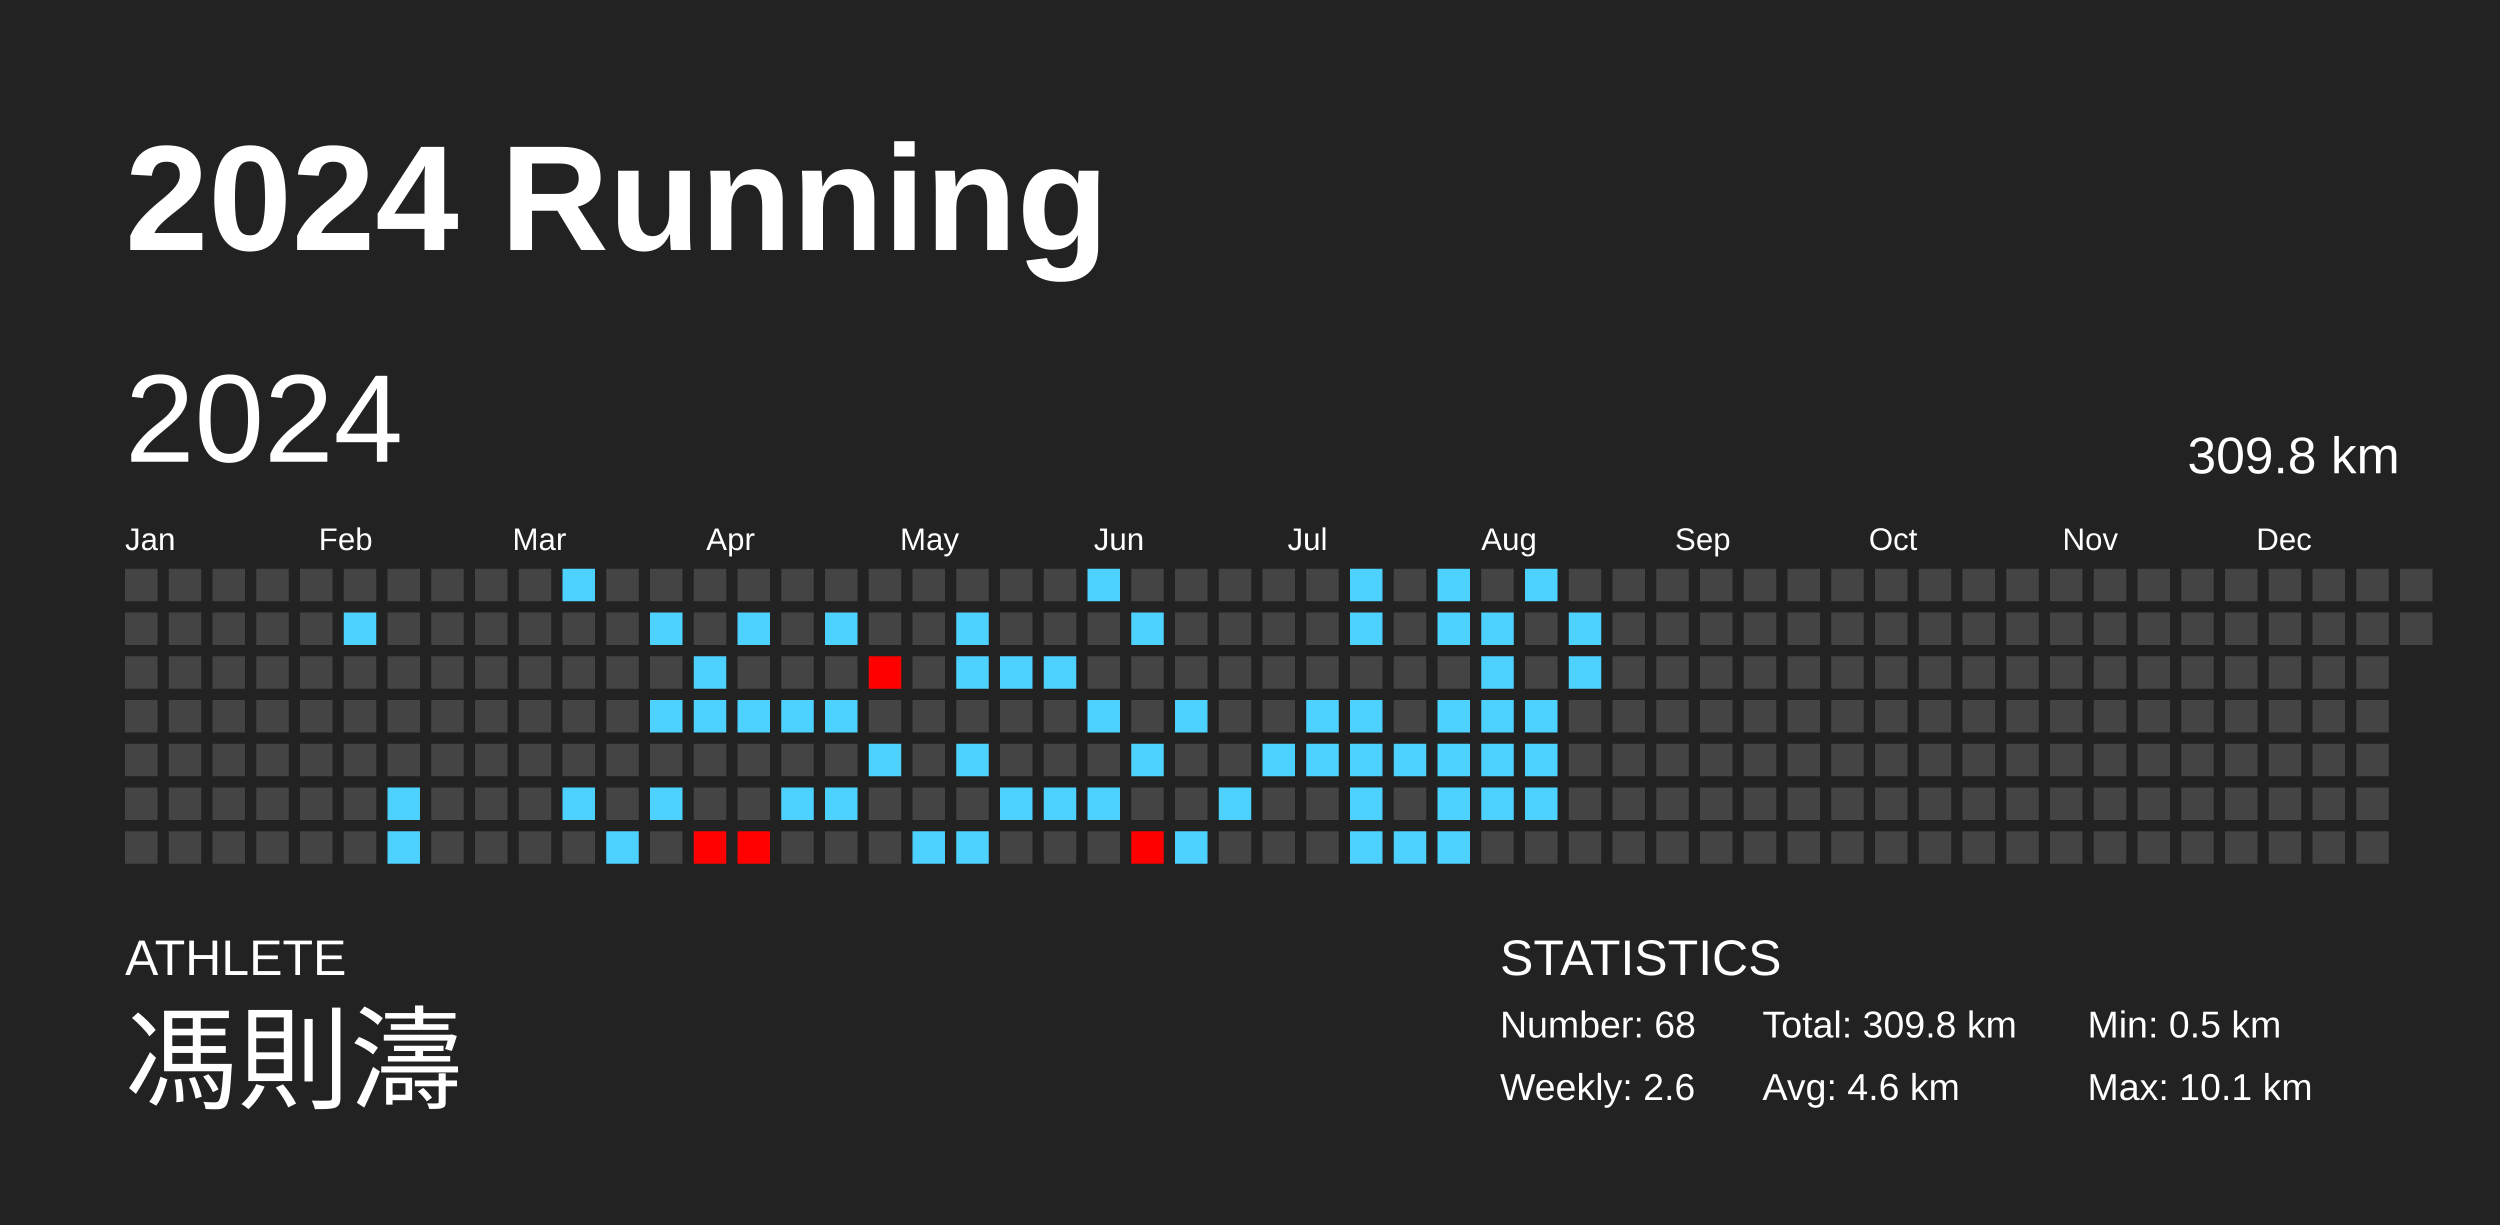
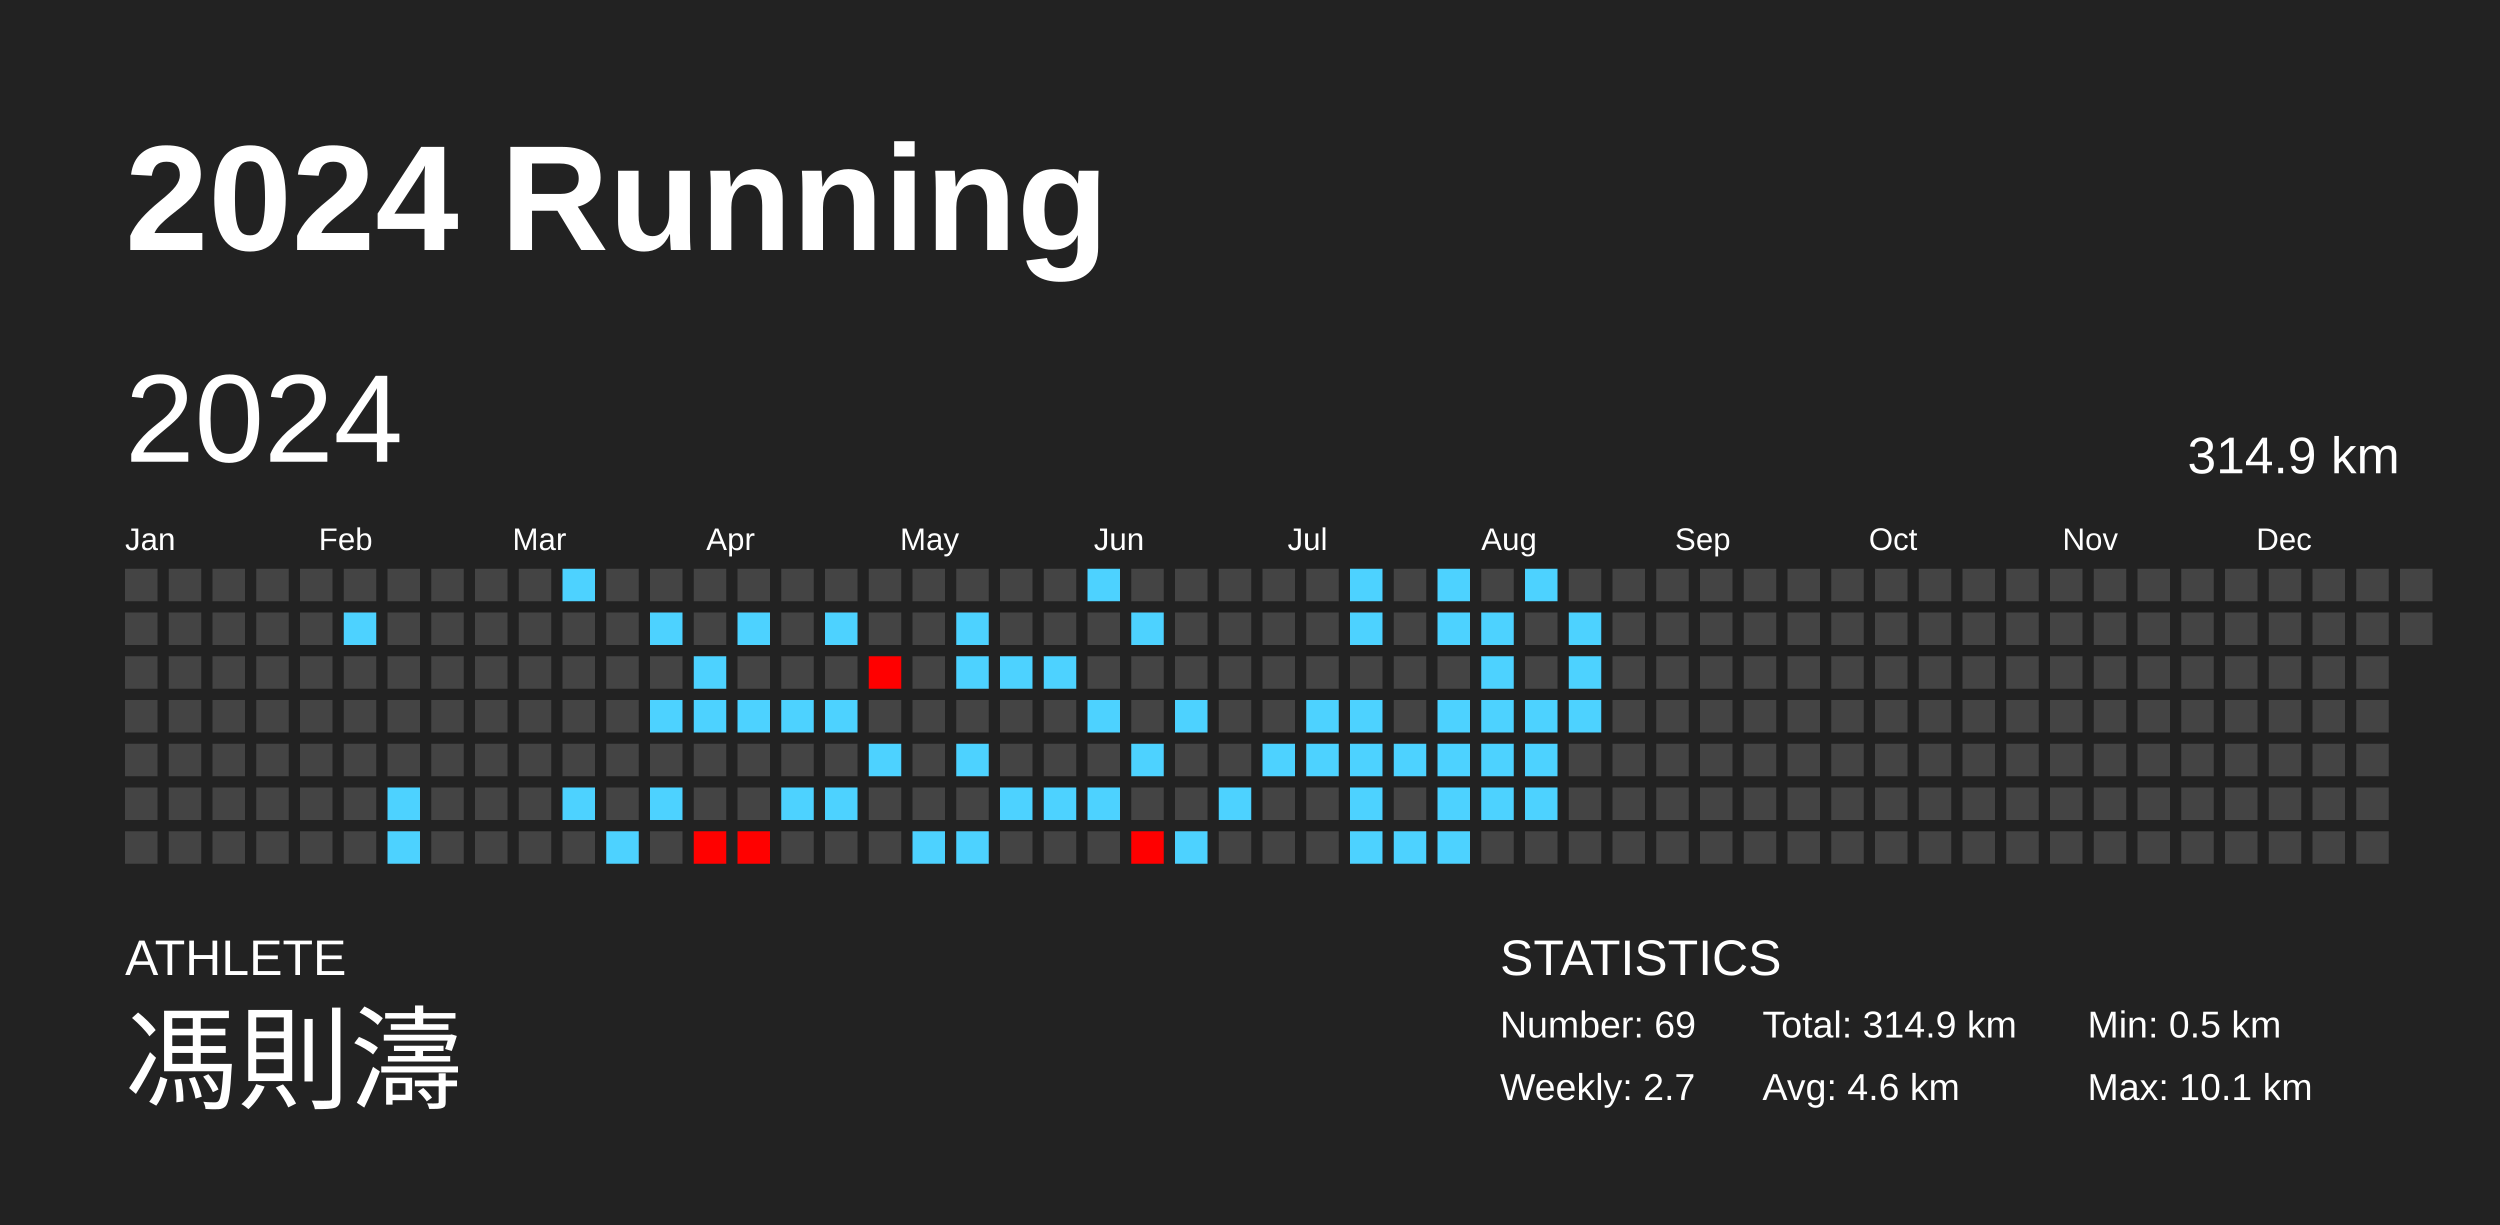
<svg xmlns="http://www.w3.org/2000/svg" baseProfile="full" height="98mm" version="1.1" viewBox="0,0,200,98" width="200mm">
  <defs />
  <rect fill="#222222" height="98" width="200" x="0" y="0" />
  <text fill="#FFFFFF" style="font-size:12px; font-family:Arial; font-weight:bold;" x="10" y="20">2024 Running</text>
  <text fill="#FFFFFF" style="font-size:4px; font-family:Arial" x="10" y="78">ATHLETE</text>
  <text fill="#FFFFFF" style="font-size:9px; font-family:Arial" x="10" y="88">馮則濤</text>
  <text fill="#FFFFFF" style="font-size:4px; font-family:Arial" x="120" y="78">STATISTICS</text>
-   <text fill="#FFFFFF" style="font-size:3px; font-family:Arial" x="120" y="83">Number: 68</text>
-   <text fill="#FFFFFF" style="font-size:3px; font-family:Arial" x="120" y="88">Weekly: 2.6</text>
-   <text fill="#FFFFFF" style="font-size:3px; font-family:Arial" x="141" y="83">Total: 309.8 km</text>
+   <text fill="#FFFFFF" style="font-size:3px; font-family:Arial" x="120" y="83">Number: 69</text>
+   <text fill="#FFFFFF" style="font-size:3px; font-family:Arial" x="120" y="88">Weekly: 2.7</text>
+   <text fill="#FFFFFF" style="font-size:3px; font-family:Arial" x="141" y="83">Total: 314.9 km</text>
  <text fill="#FFFFFF" style="font-size:3px; font-family:Arial" x="141" y="88">Avg: 4.6 km</text>
  <text fill="#FFFFFF" style="font-size:3px; font-family:Arial" x="167" y="83">Min: 0.5 km</text>
  <text fill="#FFFFFF" style="font-size:3px; font-family:Arial" x="167" y="88">Max: 10.1 km</text>
  <text dominant-baseline="hanging" fill="#FFFFFF" style="font-size:10.0px; font-family:Arial;" x="10" y="30">2024</text>
-   <text dominant-baseline="hanging" fill="#FFFFFF" style="font-size:4.125px; font-family:Arial;" x="175" y="35">309.8 km</text>
+   <text dominant-baseline="hanging" fill="#FFFFFF" style="font-size:4.125px; font-family:Arial;" x="175" y="35">314.9 km</text>
  <text fill="#FFFFFF" style="font-size:2.5px; font-family:Arial" x="10.0" y="44">Jan</text>
  <text fill="#FFFFFF" style="font-size:2.5px; font-family:Arial" x="25.5" y="44">Feb</text>
  <text fill="#FFFFFF" style="font-size:2.5px; font-family:Arial" x="41.0" y="44">Mar</text>
  <text fill="#FFFFFF" style="font-size:2.5px; font-family:Arial" x="56.5" y="44">Apr</text>
  <text fill="#FFFFFF" style="font-size:2.5px; font-family:Arial" x="72.0" y="44">May</text>
  <text fill="#FFFFFF" style="font-size:2.5px; font-family:Arial" x="87.5" y="44">Jun</text>
  <text fill="#FFFFFF" style="font-size:2.5px; font-family:Arial" x="103.0" y="44">Jul</text>
  <text fill="#FFFFFF" style="font-size:2.5px; font-family:Arial" x="118.5" y="44">Aug</text>
  <text fill="#FFFFFF" style="font-size:2.5px; font-family:Arial" x="134.0" y="44">Sep</text>
  <text fill="#FFFFFF" style="font-size:2.5px; font-family:Arial" x="149.5" y="44">Oct</text>
  <text fill="#FFFFFF" style="font-size:2.5px; font-family:Arial" x="165.0" y="44">Nov</text>
  <text fill="#FFFFFF" style="font-size:2.5px; font-family:Arial" x="180.5" y="44">Dec</text>
  <rect fill="#444444" height="2.6" width="2.6" x="10.0" y="45.5" />
  <rect fill="#444444" height="2.6" width="2.6" x="10.0" y="49.0" />
  <rect fill="#444444" height="2.6" width="2.6" x="10.0" y="52.5" />
  <rect fill="#444444" height="2.6" width="2.6" x="10.0" y="56.0" />
  <rect fill="#444444" height="2.6" width="2.6" x="10.0" y="59.5" />
  <rect fill="#444444" height="2.6" width="2.6" x="10.0" y="63.0" />
  <rect fill="#444444" height="2.6" width="2.6" x="10.0" y="66.5" />
  <rect fill="#444444" height="2.6" width="2.6" x="13.5" y="45.5" />
  <rect fill="#444444" height="2.6" width="2.6" x="13.5" y="49.0" />
  <rect fill="#444444" height="2.6" width="2.6" x="13.5" y="52.5" />
  <rect fill="#444444" height="2.6" width="2.6" x="13.5" y="56.0" />
  <rect fill="#444444" height="2.6" width="2.6" x="13.5" y="59.5" />
  <rect fill="#444444" height="2.6" width="2.6" x="13.5" y="63.0" />
  <rect fill="#444444" height="2.6" width="2.6" x="13.5" y="66.5" />
  <rect fill="#444444" height="2.6" width="2.6" x="17.0" y="45.5" />
  <rect fill="#444444" height="2.6" width="2.6" x="17.0" y="49.0" />
  <rect fill="#444444" height="2.6" width="2.6" x="17.0" y="52.5" />
  <rect fill="#444444" height="2.6" width="2.6" x="17.0" y="56.0" />
  <rect fill="#444444" height="2.6" width="2.6" x="17.0" y="59.5" />
  <rect fill="#444444" height="2.6" width="2.6" x="17.0" y="63.0" />
  <rect fill="#444444" height="2.6" width="2.6" x="17.0" y="66.5" />
  <rect fill="#444444" height="2.6" width="2.6" x="20.5" y="45.5" />
  <rect fill="#444444" height="2.6" width="2.6" x="20.5" y="49.0" />
  <rect fill="#444444" height="2.6" width="2.6" x="20.5" y="52.5" />
  <rect fill="#444444" height="2.6" width="2.6" x="20.5" y="56.0" />
  <rect fill="#444444" height="2.6" width="2.6" x="20.5" y="59.5" />
  <rect fill="#444444" height="2.6" width="2.6" x="20.5" y="63.0" />
  <rect fill="#444444" height="2.6" width="2.6" x="20.5" y="66.5" />
  <rect fill="#444444" height="2.6" width="2.6" x="24.0" y="45.5" />
  <rect fill="#444444" height="2.6" width="2.6" x="24.0" y="49.0" />
  <rect fill="#444444" height="2.6" width="2.6" x="24.0" y="52.5" />
  <rect fill="#444444" height="2.6" width="2.6" x="24.0" y="56.0" />
  <rect fill="#444444" height="2.6" width="2.6" x="24.0" y="59.5" />
  <rect fill="#444444" height="2.6" width="2.6" x="24.0" y="63.0" />
  <rect fill="#444444" height="2.6" width="2.6" x="24.0" y="66.5" />
  <rect fill="#444444" height="2.6" width="2.6" x="27.5" y="45.5" />
  <rect fill="#4dd2ff" height="2.6" width="2.6" x="27.5" y="49.0" />
  <rect fill="#444444" height="2.6" width="2.6" x="27.5" y="52.5" />
  <rect fill="#444444" height="2.6" width="2.6" x="27.5" y="56.0" />
  <rect fill="#444444" height="2.6" width="2.6" x="27.5" y="59.5" />
  <rect fill="#444444" height="2.6" width="2.6" x="27.5" y="63.0" />
  <rect fill="#444444" height="2.6" width="2.6" x="27.5" y="66.5" />
  <rect fill="#444444" height="2.6" width="2.6" x="31.0" y="45.5" />
  <rect fill="#444444" height="2.6" width="2.6" x="31.0" y="49.0" />
  <rect fill="#444444" height="2.6" width="2.6" x="31.0" y="52.5" />
  <rect fill="#444444" height="2.6" width="2.6" x="31.0" y="56.0" />
  <rect fill="#444444" height="2.6" width="2.6" x="31.0" y="59.5" />
  <rect fill="#4dd2ff" height="2.6" width="2.6" x="31.0" y="63.0" />
  <rect fill="#4dd2ff" height="2.6" width="2.6" x="31.0" y="66.5" />
  <rect fill="#444444" height="2.6" width="2.6" x="34.5" y="45.5" />
  <rect fill="#444444" height="2.6" width="2.6" x="34.5" y="49.0" />
  <rect fill="#444444" height="2.6" width="2.6" x="34.5" y="52.5" />
  <rect fill="#444444" height="2.6" width="2.6" x="34.5" y="56.0" />
  <rect fill="#444444" height="2.6" width="2.6" x="34.5" y="59.5" />
  <rect fill="#444444" height="2.6" width="2.6" x="34.5" y="63.0" />
  <rect fill="#444444" height="2.6" width="2.6" x="34.5" y="66.5" />
  <rect fill="#444444" height="2.6" width="2.6" x="38.0" y="45.5" />
  <rect fill="#444444" height="2.6" width="2.6" x="38.0" y="49.0" />
  <rect fill="#444444" height="2.6" width="2.6" x="38.0" y="52.5" />
  <rect fill="#444444" height="2.6" width="2.6" x="38.0" y="56.0" />
  <rect fill="#444444" height="2.6" width="2.6" x="38.0" y="59.5" />
  <rect fill="#444444" height="2.6" width="2.6" x="38.0" y="63.0" />
  <rect fill="#444444" height="2.6" width="2.6" x="38.0" y="66.5" />
  <rect fill="#444444" height="2.6" width="2.6" x="41.5" y="45.5" />
  <rect fill="#444444" height="2.6" width="2.6" x="41.5" y="49.0" />
  <rect fill="#444444" height="2.6" width="2.6" x="41.5" y="52.5" />
  <rect fill="#444444" height="2.6" width="2.6" x="41.5" y="56.0" />
  <rect fill="#444444" height="2.6" width="2.6" x="41.5" y="59.5" />
  <rect fill="#444444" height="2.6" width="2.6" x="41.5" y="63.0" />
  <rect fill="#444444" height="2.6" width="2.6" x="41.5" y="66.5" />
  <rect fill="#4dd2ff" height="2.6" width="2.6" x="45.0" y="45.5" />
  <rect fill="#444444" height="2.6" width="2.6" x="45.0" y="49.0" />
  <rect fill="#444444" height="2.6" width="2.6" x="45.0" y="52.5" />
  <rect fill="#444444" height="2.6" width="2.6" x="45.0" y="56.0" />
  <rect fill="#444444" height="2.6" width="2.6" x="45.0" y="59.5" />
  <rect fill="#4dd2ff" height="2.6" width="2.6" x="45.0" y="63.0" />
  <rect fill="#444444" height="2.6" width="2.6" x="45.0" y="66.5" />
  <rect fill="#444444" height="2.6" width="2.6" x="48.5" y="45.5" />
  <rect fill="#444444" height="2.6" width="2.6" x="48.5" y="49.0" />
  <rect fill="#444444" height="2.6" width="2.6" x="48.5" y="52.5" />
  <rect fill="#444444" height="2.6" width="2.6" x="48.5" y="56.0" />
  <rect fill="#444444" height="2.6" width="2.6" x="48.5" y="59.5" />
  <rect fill="#444444" height="2.6" width="2.6" x="48.5" y="63.0" />
  <rect fill="#4dd2ff" height="2.6" width="2.6" x="48.5" y="66.5" />
  <rect fill="#444444" height="2.6" width="2.6" x="52.0" y="45.5" />
  <rect fill="#4dd2ff" height="2.6" width="2.6" x="52.0" y="49.0" />
  <rect fill="#444444" height="2.6" width="2.6" x="52.0" y="52.5" />
  <rect fill="#4dd2ff" height="2.6" width="2.6" x="52.0" y="56.0" />
  <rect fill="#444444" height="2.6" width="2.6" x="52.0" y="59.5" />
  <rect fill="#4dd2ff" height="2.6" width="2.6" x="52.0" y="63.0" />
  <rect fill="#444444" height="2.6" width="2.6" x="52.0" y="66.5" />
  <rect fill="#444444" height="2.6" width="2.6" x="55.5" y="45.5" />
  <rect fill="#444444" height="2.6" width="2.6" x="55.5" y="49.0" />
  <rect fill="#4dd2ff" height="2.6" width="2.6" x="55.5" y="52.5" />
  <rect fill="#4dd2ff" height="2.6" width="2.6" x="55.5" y="56.0" />
  <rect fill="#444444" height="2.6" width="2.6" x="55.5" y="59.5" />
  <rect fill="#444444" height="2.6" width="2.6" x="55.5" y="63.0" />
  <rect fill="#ff0100" height="2.6" width="2.6" x="55.5" y="66.5" />
  <rect fill="#444444" height="2.6" width="2.6" x="59.0" y="45.5" />
  <rect fill="#4dd2ff" height="2.6" width="2.6" x="59.0" y="49.0" />
  <rect fill="#444444" height="2.6" width="2.6" x="59.0" y="52.5" />
  <rect fill="#4dd2ff" height="2.6" width="2.6" x="59.0" y="56.0" />
  <rect fill="#444444" height="2.6" width="2.6" x="59.0" y="59.5" />
  <rect fill="#444444" height="2.6" width="2.6" x="59.0" y="63.0" />
  <rect fill="#ff0100" height="2.6" width="2.6" x="59.0" y="66.5" />
  <rect fill="#444444" height="2.6" width="2.6" x="62.5" y="45.5" />
  <rect fill="#444444" height="2.6" width="2.6" x="62.5" y="49.0" />
  <rect fill="#444444" height="2.6" width="2.6" x="62.5" y="52.5" />
  <rect fill="#4dd2ff" height="2.6" width="2.6" x="62.5" y="56.0" />
  <rect fill="#444444" height="2.6" width="2.6" x="62.5" y="59.5" />
  <rect fill="#4dd2ff" height="2.6" width="2.6" x="62.5" y="63.0" />
  <rect fill="#444444" height="2.6" width="2.6" x="62.5" y="66.5" />
  <rect fill="#444444" height="2.6" width="2.6" x="66.0" y="45.5" />
  <rect fill="#4dd2ff" height="2.6" width="2.6" x="66.0" y="49.0" />
  <rect fill="#444444" height="2.6" width="2.6" x="66.0" y="52.5" />
  <rect fill="#4dd2ff" height="2.6" width="2.6" x="66.0" y="56.0" />
  <rect fill="#444444" height="2.6" width="2.6" x="66.0" y="59.5" />
  <rect fill="#4dd2ff" height="2.6" width="2.6" x="66.0" y="63.0" />
  <rect fill="#444444" height="2.6" width="2.6" x="66.0" y="66.5" />
  <rect fill="#444444" height="2.6" width="2.6" x="69.5" y="45.5" />
  <rect fill="#444444" height="2.6" width="2.6" x="69.5" y="49.0" />
  <rect fill="#ff0000" height="2.6" width="2.6" x="69.5" y="52.5" />
  <rect fill="#444444" height="2.6" width="2.6" x="69.5" y="56.0" />
  <rect fill="#4dd2ff" height="2.6" width="2.6" x="69.5" y="59.5" />
  <rect fill="#444444" height="2.6" width="2.6" x="69.5" y="63.0" />
  <rect fill="#444444" height="2.6" width="2.6" x="69.5" y="66.5" />
  <rect fill="#444444" height="2.6" width="2.6" x="73.0" y="45.5" />
  <rect fill="#444444" height="2.6" width="2.6" x="73.0" y="49.0" />
  <rect fill="#444444" height="2.6" width="2.6" x="73.0" y="52.5" />
  <rect fill="#444444" height="2.6" width="2.6" x="73.0" y="56.0" />
  <rect fill="#444444" height="2.6" width="2.6" x="73.0" y="59.5" />
  <rect fill="#444444" height="2.6" width="2.6" x="73.0" y="63.0" />
  <rect fill="#4dd2ff" height="2.6" width="2.6" x="73.0" y="66.5" />
  <rect fill="#444444" height="2.6" width="2.6" x="76.5" y="45.5" />
  <rect fill="#4dd2ff" height="2.6" width="2.6" x="76.5" y="49.0" />
  <rect fill="#4dd2ff" height="2.6" width="2.6" x="76.5" y="52.5" />
  <rect fill="#444444" height="2.6" width="2.6" x="76.5" y="56.0" />
  <rect fill="#4dd2ff" height="2.6" width="2.6" x="76.5" y="59.5" />
  <rect fill="#444444" height="2.6" width="2.6" x="76.5" y="63.0" />
  <rect fill="#4dd2ff" height="2.6" width="2.6" x="76.5" y="66.5" />
  <rect fill="#444444" height="2.6" width="2.6" x="80.0" y="45.5" />
  <rect fill="#444444" height="2.6" width="2.6" x="80.0" y="49.0" />
  <rect fill="#4dd2ff" height="2.6" width="2.6" x="80.0" y="52.5" />
  <rect fill="#444444" height="2.6" width="2.6" x="80.0" y="56.0" />
  <rect fill="#444444" height="2.6" width="2.6" x="80.0" y="59.5" />
  <rect fill="#4dd2ff" height="2.6" width="2.6" x="80.0" y="63.0" />
  <rect fill="#444444" height="2.6" width="2.6" x="80.0" y="66.5" />
  <rect fill="#444444" height="2.6" width="2.6" x="83.5" y="45.5" />
  <rect fill="#444444" height="2.6" width="2.6" x="83.5" y="49.0" />
  <rect fill="#4dd2ff" height="2.6" width="2.6" x="83.5" y="52.5" />
  <rect fill="#444444" height="2.6" width="2.6" x="83.5" y="56.0" />
  <rect fill="#444444" height="2.6" width="2.6" x="83.5" y="59.5" />
  <rect fill="#4dd2ff" height="2.6" width="2.6" x="83.5" y="63.0" />
  <rect fill="#444444" height="2.6" width="2.6" x="83.5" y="66.5" />
  <rect fill="#4dd2ff" height="2.6" width="2.6" x="87.0" y="45.5" />
  <rect fill="#444444" height="2.6" width="2.6" x="87.0" y="49.0" />
  <rect fill="#444444" height="2.6" width="2.6" x="87.0" y="52.5" />
  <rect fill="#4dd2ff" height="2.6" width="2.6" x="87.0" y="56.0" />
  <rect fill="#444444" height="2.6" width="2.6" x="87.0" y="59.5" />
  <rect fill="#4dd2ff" height="2.6" width="2.6" x="87.0" y="63.0" />
  <rect fill="#444444" height="2.6" width="2.6" x="87.0" y="66.5" />
  <rect fill="#444444" height="2.6" width="2.6" x="90.5" y="45.5" />
  <rect fill="#4dd2ff" height="2.6" width="2.6" x="90.5" y="49.0" />
  <rect fill="#444444" height="2.6" width="2.6" x="90.5" y="52.5" />
  <rect fill="#444444" height="2.6" width="2.6" x="90.5" y="56.0" />
  <rect fill="#4dd2ff" height="2.6" width="2.6" x="90.5" y="59.5" />
  <rect fill="#444444" height="2.6" width="2.6" x="90.5" y="63.0" />
  <rect fill="#ff0000" height="2.6" width="2.6" x="90.5" y="66.5" />
  <rect fill="#444444" height="2.6" width="2.6" x="94.0" y="45.5" />
  <rect fill="#444444" height="2.6" width="2.6" x="94.0" y="49.0" />
  <rect fill="#444444" height="2.6" width="2.6" x="94.0" y="52.5" />
  <rect fill="#4dd2ff" height="2.6" width="2.6" x="94.0" y="56.0" />
  <rect fill="#444444" height="2.6" width="2.6" x="94.0" y="59.5" />
  <rect fill="#444444" height="2.6" width="2.6" x="94.0" y="63.0" />
  <rect fill="#4dd2ff" height="2.6" width="2.6" x="94.0" y="66.5" />
  <rect fill="#444444" height="2.6" width="2.6" x="97.5" y="45.5" />
  <rect fill="#444444" height="2.6" width="2.6" x="97.5" y="49.0" />
  <rect fill="#444444" height="2.6" width="2.6" x="97.5" y="52.5" />
  <rect fill="#444444" height="2.6" width="2.6" x="97.5" y="56.0" />
  <rect fill="#444444" height="2.6" width="2.6" x="97.5" y="59.5" />
  <rect fill="#4dd2ff" height="2.6" width="2.6" x="97.5" y="63.0" />
  <rect fill="#444444" height="2.6" width="2.6" x="97.5" y="66.5" />
  <rect fill="#444444" height="2.6" width="2.6" x="101.0" y="45.5" />
  <rect fill="#444444" height="2.6" width="2.6" x="101.0" y="49.0" />
  <rect fill="#444444" height="2.6" width="2.6" x="101.0" y="52.5" />
  <rect fill="#444444" height="2.6" width="2.6" x="101.0" y="56.0" />
  <rect fill="#4dd2ff" height="2.6" width="2.6" x="101.0" y="59.5" />
  <rect fill="#444444" height="2.6" width="2.6" x="101.0" y="63.0" />
  <rect fill="#444444" height="2.6" width="2.6" x="101.0" y="66.5" />
  <rect fill="#444444" height="2.6" width="2.6" x="104.5" y="45.5" />
  <rect fill="#444444" height="2.6" width="2.6" x="104.5" y="49.0" />
  <rect fill="#444444" height="2.6" width="2.6" x="104.5" y="52.5" />
  <rect fill="#4dd2ff" height="2.6" width="2.6" x="104.5" y="56.0" />
  <rect fill="#4dd2ff" height="2.6" width="2.6" x="104.5" y="59.5" />
  <rect fill="#444444" height="2.6" width="2.6" x="104.5" y="63.0" />
  <rect fill="#444444" height="2.6" width="2.6" x="104.5" y="66.5" />
  <rect fill="#4dd2ff" height="2.6" width="2.6" x="108.0" y="45.5" />
  <rect fill="#4dd2ff" height="2.6" width="2.6" x="108.0" y="49.0" />
  <rect fill="#444444" height="2.6" width="2.6" x="108.0" y="52.5" />
  <rect fill="#4dd2ff" height="2.6" width="2.6" x="108.0" y="56.0" />
  <rect fill="#4dd2ff" height="2.6" width="2.6" x="108.0" y="59.5" />
  <rect fill="#4dd2ff" height="2.6" width="2.6" x="108.0" y="63.0" />
  <rect fill="#4dd2ff" height="2.6" width="2.6" x="108.0" y="66.5" />
  <rect fill="#444444" height="2.6" width="2.6" x="111.5" y="45.5" />
  <rect fill="#444444" height="2.6" width="2.6" x="111.5" y="49.0" />
  <rect fill="#444444" height="2.6" width="2.6" x="111.5" y="52.5" />
  <rect fill="#444444" height="2.6" width="2.6" x="111.5" y="56.0" />
  <rect fill="#4dd2ff" height="2.6" width="2.6" x="111.5" y="59.5" />
  <rect fill="#444444" height="2.6" width="2.6" x="111.5" y="63.0" />
  <rect fill="#4dd2ff" height="2.6" width="2.6" x="111.5" y="66.5" />
  <rect fill="#4dd2ff" height="2.6" width="2.6" x="115.0" y="45.5" />
  <rect fill="#4dd2ff" height="2.6" width="2.6" x="115.0" y="49.0" />
  <rect fill="#444444" height="2.6" width="2.6" x="115.0" y="52.5" />
  <rect fill="#4dd2ff" height="2.6" width="2.6" x="115.0" y="56.0" />
  <rect fill="#4dd2ff" height="2.6" width="2.6" x="115.0" y="59.5" />
  <rect fill="#4dd2ff" height="2.6" width="2.6" x="115.0" y="63.0" />
  <rect fill="#4dd2ff" height="2.6" width="2.6" x="115.0" y="66.5" />
  <rect fill="#444444" height="2.6" width="2.6" x="118.5" y="45.5" />
  <rect fill="#4dd2ff" height="2.6" width="2.6" x="118.5" y="49.0" />
  <rect fill="#4dd2ff" height="2.6" width="2.6" x="118.5" y="52.5" />
  <rect fill="#4dd2ff" height="2.6" width="2.6" x="118.5" y="56.0" />
  <rect fill="#4dd2ff" height="2.6" width="2.6" x="118.5" y="59.5" />
  <rect fill="#4dd2ff" height="2.6" width="2.6" x="118.5" y="63.0" />
  <rect fill="#444444" height="2.6" width="2.6" x="118.5" y="66.5" />
  <rect fill="#4dd2ff" height="2.6" width="2.6" x="122.0" y="45.5" />
  <rect fill="#444444" height="2.6" width="2.6" x="122.0" y="49.0" />
  <rect fill="#444444" height="2.6" width="2.6" x="122.0" y="52.5" />
  <rect fill="#4dd2ff" height="2.6" width="2.6" x="122.0" y="56.0" />
  <rect fill="#4dd2ff" height="2.6" width="2.6" x="122.0" y="59.5" />
  <rect fill="#4dd2ff" height="2.6" width="2.6" x="122.0" y="63.0" />
  <rect fill="#444444" height="2.6" width="2.6" x="122.0" y="66.5" />
  <rect fill="#444444" height="2.6" width="2.6" x="125.5" y="45.5" />
  <rect fill="#4dd2ff" height="2.6" width="2.6" x="125.5" y="49.0" />
  <rect fill="#4dd2ff" height="2.6" width="2.6" x="125.5" y="52.5" />
-   <rect fill="#444444" height="2.6" width="2.6" x="125.5" y="56.0" />
+   <rect fill="#4dd2ff" height="2.6" width="2.6" x="125.5" y="56.0" />
  <rect fill="#444444" height="2.6" width="2.6" x="125.5" y="59.5" />
  <rect fill="#444444" height="2.6" width="2.6" x="125.5" y="63.0" />
  <rect fill="#444444" height="2.6" width="2.6" x="125.5" y="66.5" />
  <rect fill="#444444" height="2.6" width="2.6" x="129.0" y="45.5" />
  <rect fill="#444444" height="2.6" width="2.6" x="129.0" y="49.0" />
  <rect fill="#444444" height="2.6" width="2.6" x="129.0" y="52.5" />
  <rect fill="#444444" height="2.6" width="2.6" x="129.0" y="56.0" />
  <rect fill="#444444" height="2.6" width="2.6" x="129.0" y="59.5" />
  <rect fill="#444444" height="2.6" width="2.6" x="129.0" y="63.0" />
  <rect fill="#444444" height="2.6" width="2.6" x="129.0" y="66.5" />
  <rect fill="#444444" height="2.6" width="2.6" x="132.5" y="45.5" />
  <rect fill="#444444" height="2.6" width="2.6" x="132.5" y="49.0" />
  <rect fill="#444444" height="2.6" width="2.6" x="132.5" y="52.5" />
  <rect fill="#444444" height="2.6" width="2.6" x="132.5" y="56.0" />
  <rect fill="#444444" height="2.6" width="2.6" x="132.5" y="59.5" />
  <rect fill="#444444" height="2.6" width="2.6" x="132.5" y="63.0" />
  <rect fill="#444444" height="2.6" width="2.6" x="132.5" y="66.5" />
  <rect fill="#444444" height="2.6" width="2.6" x="136.0" y="45.5" />
  <rect fill="#444444" height="2.6" width="2.6" x="136.0" y="49.0" />
  <rect fill="#444444" height="2.6" width="2.6" x="136.0" y="52.5" />
  <rect fill="#444444" height="2.6" width="2.6" x="136.0" y="56.0" />
  <rect fill="#444444" height="2.6" width="2.6" x="136.0" y="59.5" />
  <rect fill="#444444" height="2.6" width="2.6" x="136.0" y="63.0" />
  <rect fill="#444444" height="2.6" width="2.6" x="136.0" y="66.5" />
  <rect fill="#444444" height="2.6" width="2.6" x="139.5" y="45.5" />
  <rect fill="#444444" height="2.6" width="2.6" x="139.5" y="49.0" />
  <rect fill="#444444" height="2.6" width="2.6" x="139.5" y="52.5" />
  <rect fill="#444444" height="2.6" width="2.6" x="139.5" y="56.0" />
  <rect fill="#444444" height="2.6" width="2.6" x="139.5" y="59.5" />
  <rect fill="#444444" height="2.6" width="2.6" x="139.5" y="63.0" />
  <rect fill="#444444" height="2.6" width="2.6" x="139.5" y="66.5" />
  <rect fill="#444444" height="2.6" width="2.6" x="143.0" y="45.5" />
  <rect fill="#444444" height="2.6" width="2.6" x="143.0" y="49.0" />
  <rect fill="#444444" height="2.6" width="2.6" x="143.0" y="52.5" />
  <rect fill="#444444" height="2.6" width="2.6" x="143.0" y="56.0" />
  <rect fill="#444444" height="2.6" width="2.6" x="143.0" y="59.5" />
  <rect fill="#444444" height="2.6" width="2.6" x="143.0" y="63.0" />
  <rect fill="#444444" height="2.6" width="2.6" x="143.0" y="66.5" />
  <rect fill="#444444" height="2.6" width="2.6" x="146.5" y="45.5" />
  <rect fill="#444444" height="2.6" width="2.6" x="146.5" y="49.0" />
  <rect fill="#444444" height="2.6" width="2.6" x="146.5" y="52.5" />
  <rect fill="#444444" height="2.6" width="2.6" x="146.5" y="56.0" />
  <rect fill="#444444" height="2.6" width="2.6" x="146.5" y="59.5" />
  <rect fill="#444444" height="2.6" width="2.6" x="146.5" y="63.0" />
  <rect fill="#444444" height="2.6" width="2.6" x="146.5" y="66.5" />
  <rect fill="#444444" height="2.6" width="2.6" x="150.0" y="45.5" />
  <rect fill="#444444" height="2.6" width="2.6" x="150.0" y="49.0" />
  <rect fill="#444444" height="2.6" width="2.6" x="150.0" y="52.5" />
  <rect fill="#444444" height="2.6" width="2.6" x="150.0" y="56.0" />
  <rect fill="#444444" height="2.6" width="2.6" x="150.0" y="59.5" />
  <rect fill="#444444" height="2.6" width="2.6" x="150.0" y="63.0" />
  <rect fill="#444444" height="2.6" width="2.6" x="150.0" y="66.5" />
  <rect fill="#444444" height="2.6" width="2.6" x="153.5" y="45.5" />
  <rect fill="#444444" height="2.6" width="2.6" x="153.5" y="49.0" />
  <rect fill="#444444" height="2.6" width="2.6" x="153.5" y="52.5" />
  <rect fill="#444444" height="2.6" width="2.6" x="153.5" y="56.0" />
  <rect fill="#444444" height="2.6" width="2.6" x="153.5" y="59.5" />
  <rect fill="#444444" height="2.6" width="2.6" x="153.5" y="63.0" />
  <rect fill="#444444" height="2.6" width="2.6" x="153.5" y="66.5" />
  <rect fill="#444444" height="2.6" width="2.6" x="157.0" y="45.5" />
  <rect fill="#444444" height="2.6" width="2.6" x="157.0" y="49.0" />
  <rect fill="#444444" height="2.6" width="2.6" x="157.0" y="52.5" />
  <rect fill="#444444" height="2.6" width="2.6" x="157.0" y="56.0" />
  <rect fill="#444444" height="2.6" width="2.6" x="157.0" y="59.5" />
  <rect fill="#444444" height="2.6" width="2.6" x="157.0" y="63.0" />
  <rect fill="#444444" height="2.6" width="2.6" x="157.0" y="66.5" />
  <rect fill="#444444" height="2.6" width="2.6" x="160.5" y="45.5" />
  <rect fill="#444444" height="2.6" width="2.6" x="160.5" y="49.0" />
  <rect fill="#444444" height="2.6" width="2.6" x="160.5" y="52.5" />
  <rect fill="#444444" height="2.6" width="2.6" x="160.5" y="56.0" />
  <rect fill="#444444" height="2.6" width="2.6" x="160.5" y="59.5" />
  <rect fill="#444444" height="2.6" width="2.6" x="160.5" y="63.0" />
  <rect fill="#444444" height="2.6" width="2.6" x="160.5" y="66.5" />
  <rect fill="#444444" height="2.6" width="2.6" x="164.0" y="45.5" />
  <rect fill="#444444" height="2.6" width="2.6" x="164.0" y="49.0" />
  <rect fill="#444444" height="2.6" width="2.6" x="164.0" y="52.5" />
  <rect fill="#444444" height="2.6" width="2.6" x="164.0" y="56.0" />
  <rect fill="#444444" height="2.6" width="2.6" x="164.0" y="59.5" />
  <rect fill="#444444" height="2.6" width="2.6" x="164.0" y="63.0" />
  <rect fill="#444444" height="2.6" width="2.6" x="164.0" y="66.5" />
  <rect fill="#444444" height="2.6" width="2.6" x="167.5" y="45.5" />
  <rect fill="#444444" height="2.6" width="2.6" x="167.5" y="49.0" />
  <rect fill="#444444" height="2.6" width="2.6" x="167.5" y="52.5" />
  <rect fill="#444444" height="2.6" width="2.6" x="167.5" y="56.0" />
  <rect fill="#444444" height="2.6" width="2.6" x="167.5" y="59.5" />
  <rect fill="#444444" height="2.6" width="2.6" x="167.5" y="63.0" />
  <rect fill="#444444" height="2.6" width="2.6" x="167.5" y="66.5" />
  <rect fill="#444444" height="2.6" width="2.6" x="171.0" y="45.5" />
  <rect fill="#444444" height="2.6" width="2.6" x="171.0" y="49.0" />
  <rect fill="#444444" height="2.6" width="2.6" x="171.0" y="52.5" />
  <rect fill="#444444" height="2.6" width="2.6" x="171.0" y="56.0" />
  <rect fill="#444444" height="2.6" width="2.6" x="171.0" y="59.5" />
  <rect fill="#444444" height="2.6" width="2.6" x="171.0" y="63.0" />
  <rect fill="#444444" height="2.6" width="2.6" x="171.0" y="66.5" />
  <rect fill="#444444" height="2.6" width="2.6" x="174.5" y="45.5" />
  <rect fill="#444444" height="2.6" width="2.6" x="174.5" y="49.0" />
  <rect fill="#444444" height="2.6" width="2.6" x="174.5" y="52.5" />
  <rect fill="#444444" height="2.6" width="2.6" x="174.5" y="56.0" />
  <rect fill="#444444" height="2.6" width="2.6" x="174.5" y="59.5" />
  <rect fill="#444444" height="2.6" width="2.6" x="174.5" y="63.0" />
  <rect fill="#444444" height="2.6" width="2.6" x="174.5" y="66.5" />
  <rect fill="#444444" height="2.6" width="2.6" x="178.0" y="45.5" />
  <rect fill="#444444" height="2.6" width="2.6" x="178.0" y="49.0" />
  <rect fill="#444444" height="2.6" width="2.6" x="178.0" y="52.5" />
  <rect fill="#444444" height="2.6" width="2.6" x="178.0" y="56.0" />
  <rect fill="#444444" height="2.6" width="2.6" x="178.0" y="59.5" />
  <rect fill="#444444" height="2.6" width="2.6" x="178.0" y="63.0" />
  <rect fill="#444444" height="2.6" width="2.6" x="178.0" y="66.5" />
  <rect fill="#444444" height="2.6" width="2.6" x="181.5" y="45.5" />
  <rect fill="#444444" height="2.6" width="2.6" x="181.5" y="49.0" />
  <rect fill="#444444" height="2.6" width="2.6" x="181.5" y="52.5" />
  <rect fill="#444444" height="2.6" width="2.6" x="181.5" y="56.0" />
  <rect fill="#444444" height="2.6" width="2.6" x="181.5" y="59.5" />
  <rect fill="#444444" height="2.6" width="2.6" x="181.5" y="63.0" />
  <rect fill="#444444" height="2.6" width="2.6" x="181.5" y="66.5" />
  <rect fill="#444444" height="2.6" width="2.6" x="185.0" y="45.5" />
  <rect fill="#444444" height="2.6" width="2.6" x="185.0" y="49.0" />
  <rect fill="#444444" height="2.6" width="2.6" x="185.0" y="52.5" />
  <rect fill="#444444" height="2.6" width="2.6" x="185.0" y="56.0" />
  <rect fill="#444444" height="2.6" width="2.6" x="185.0" y="59.5" />
  <rect fill="#444444" height="2.6" width="2.6" x="185.0" y="63.0" />
  <rect fill="#444444" height="2.6" width="2.6" x="185.0" y="66.5" />
  <rect fill="#444444" height="2.6" width="2.6" x="188.5" y="45.5" />
  <rect fill="#444444" height="2.6" width="2.6" x="188.5" y="49.0" />
  <rect fill="#444444" height="2.6" width="2.6" x="188.5" y="52.5" />
  <rect fill="#444444" height="2.6" width="2.6" x="188.5" y="56.0" />
  <rect fill="#444444" height="2.6" width="2.6" x="188.5" y="59.5" />
  <rect fill="#444444" height="2.6" width="2.6" x="188.5" y="63.0" />
  <rect fill="#444444" height="2.6" width="2.6" x="188.5" y="66.5" />
  <rect fill="#444444" height="2.6" width="2.6" x="192.0" y="45.5" />
  <rect fill="#444444" height="2.6" width="2.6" x="192.0" y="49.0" />
</svg>
